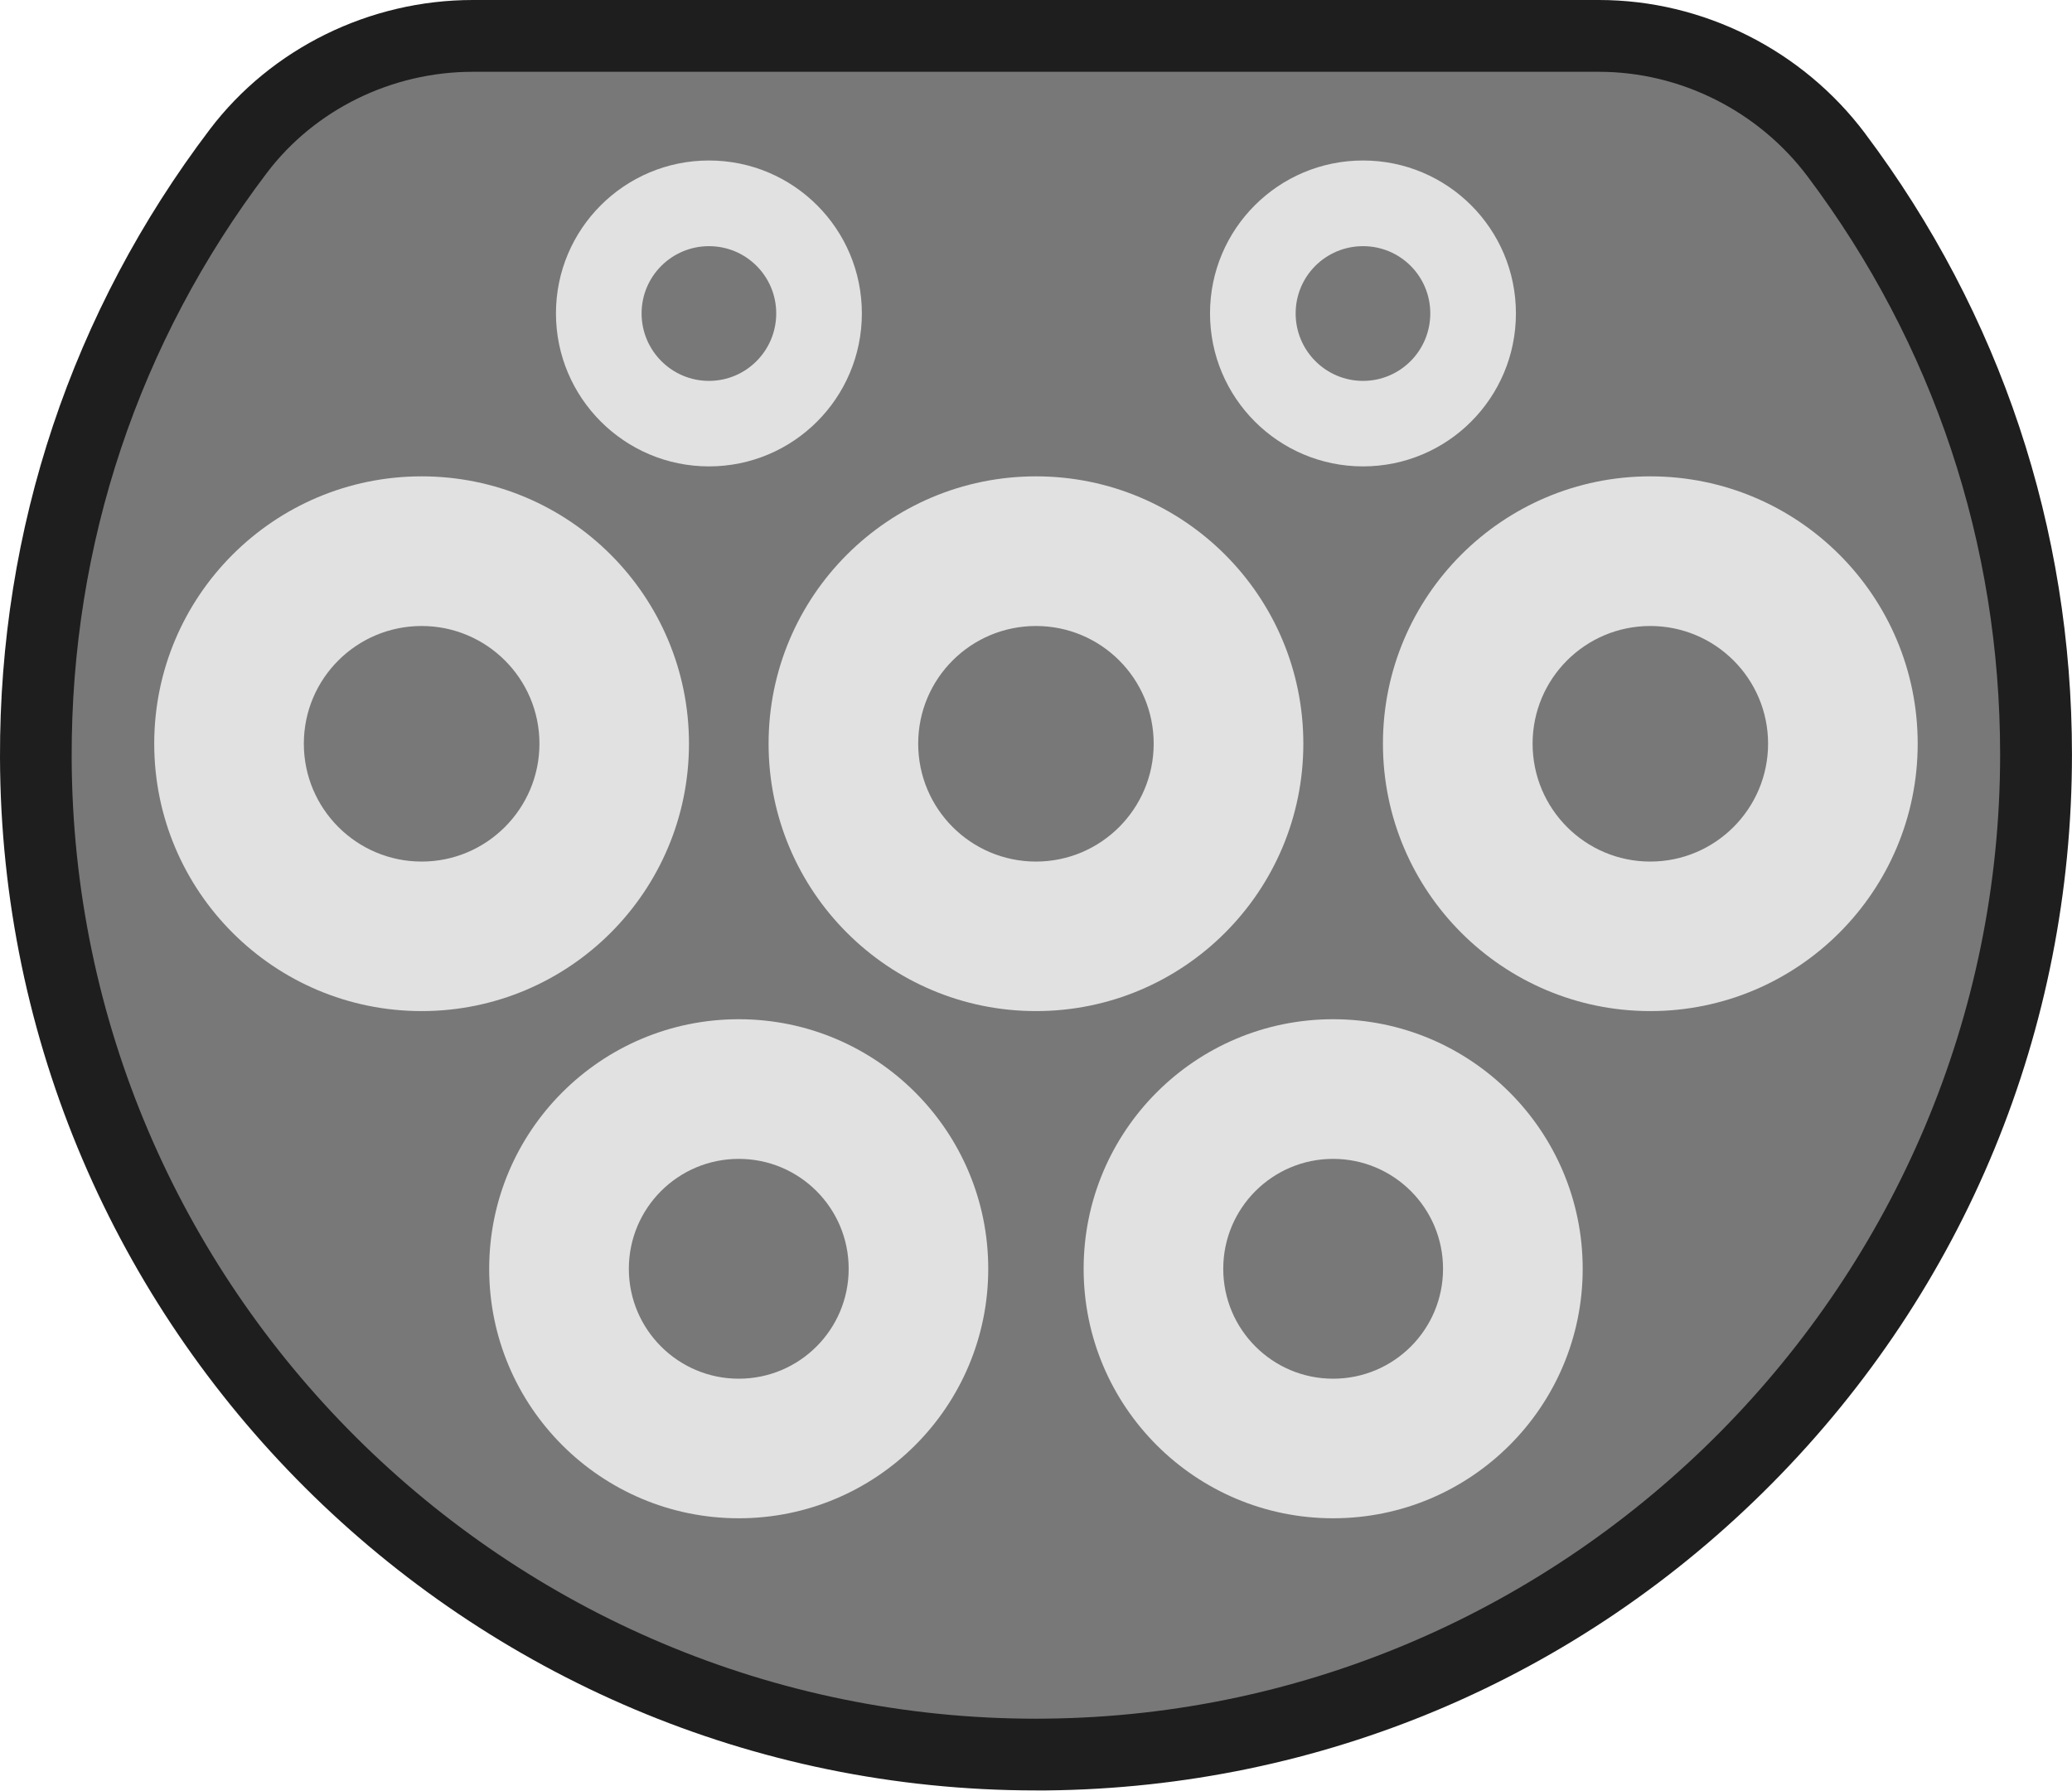
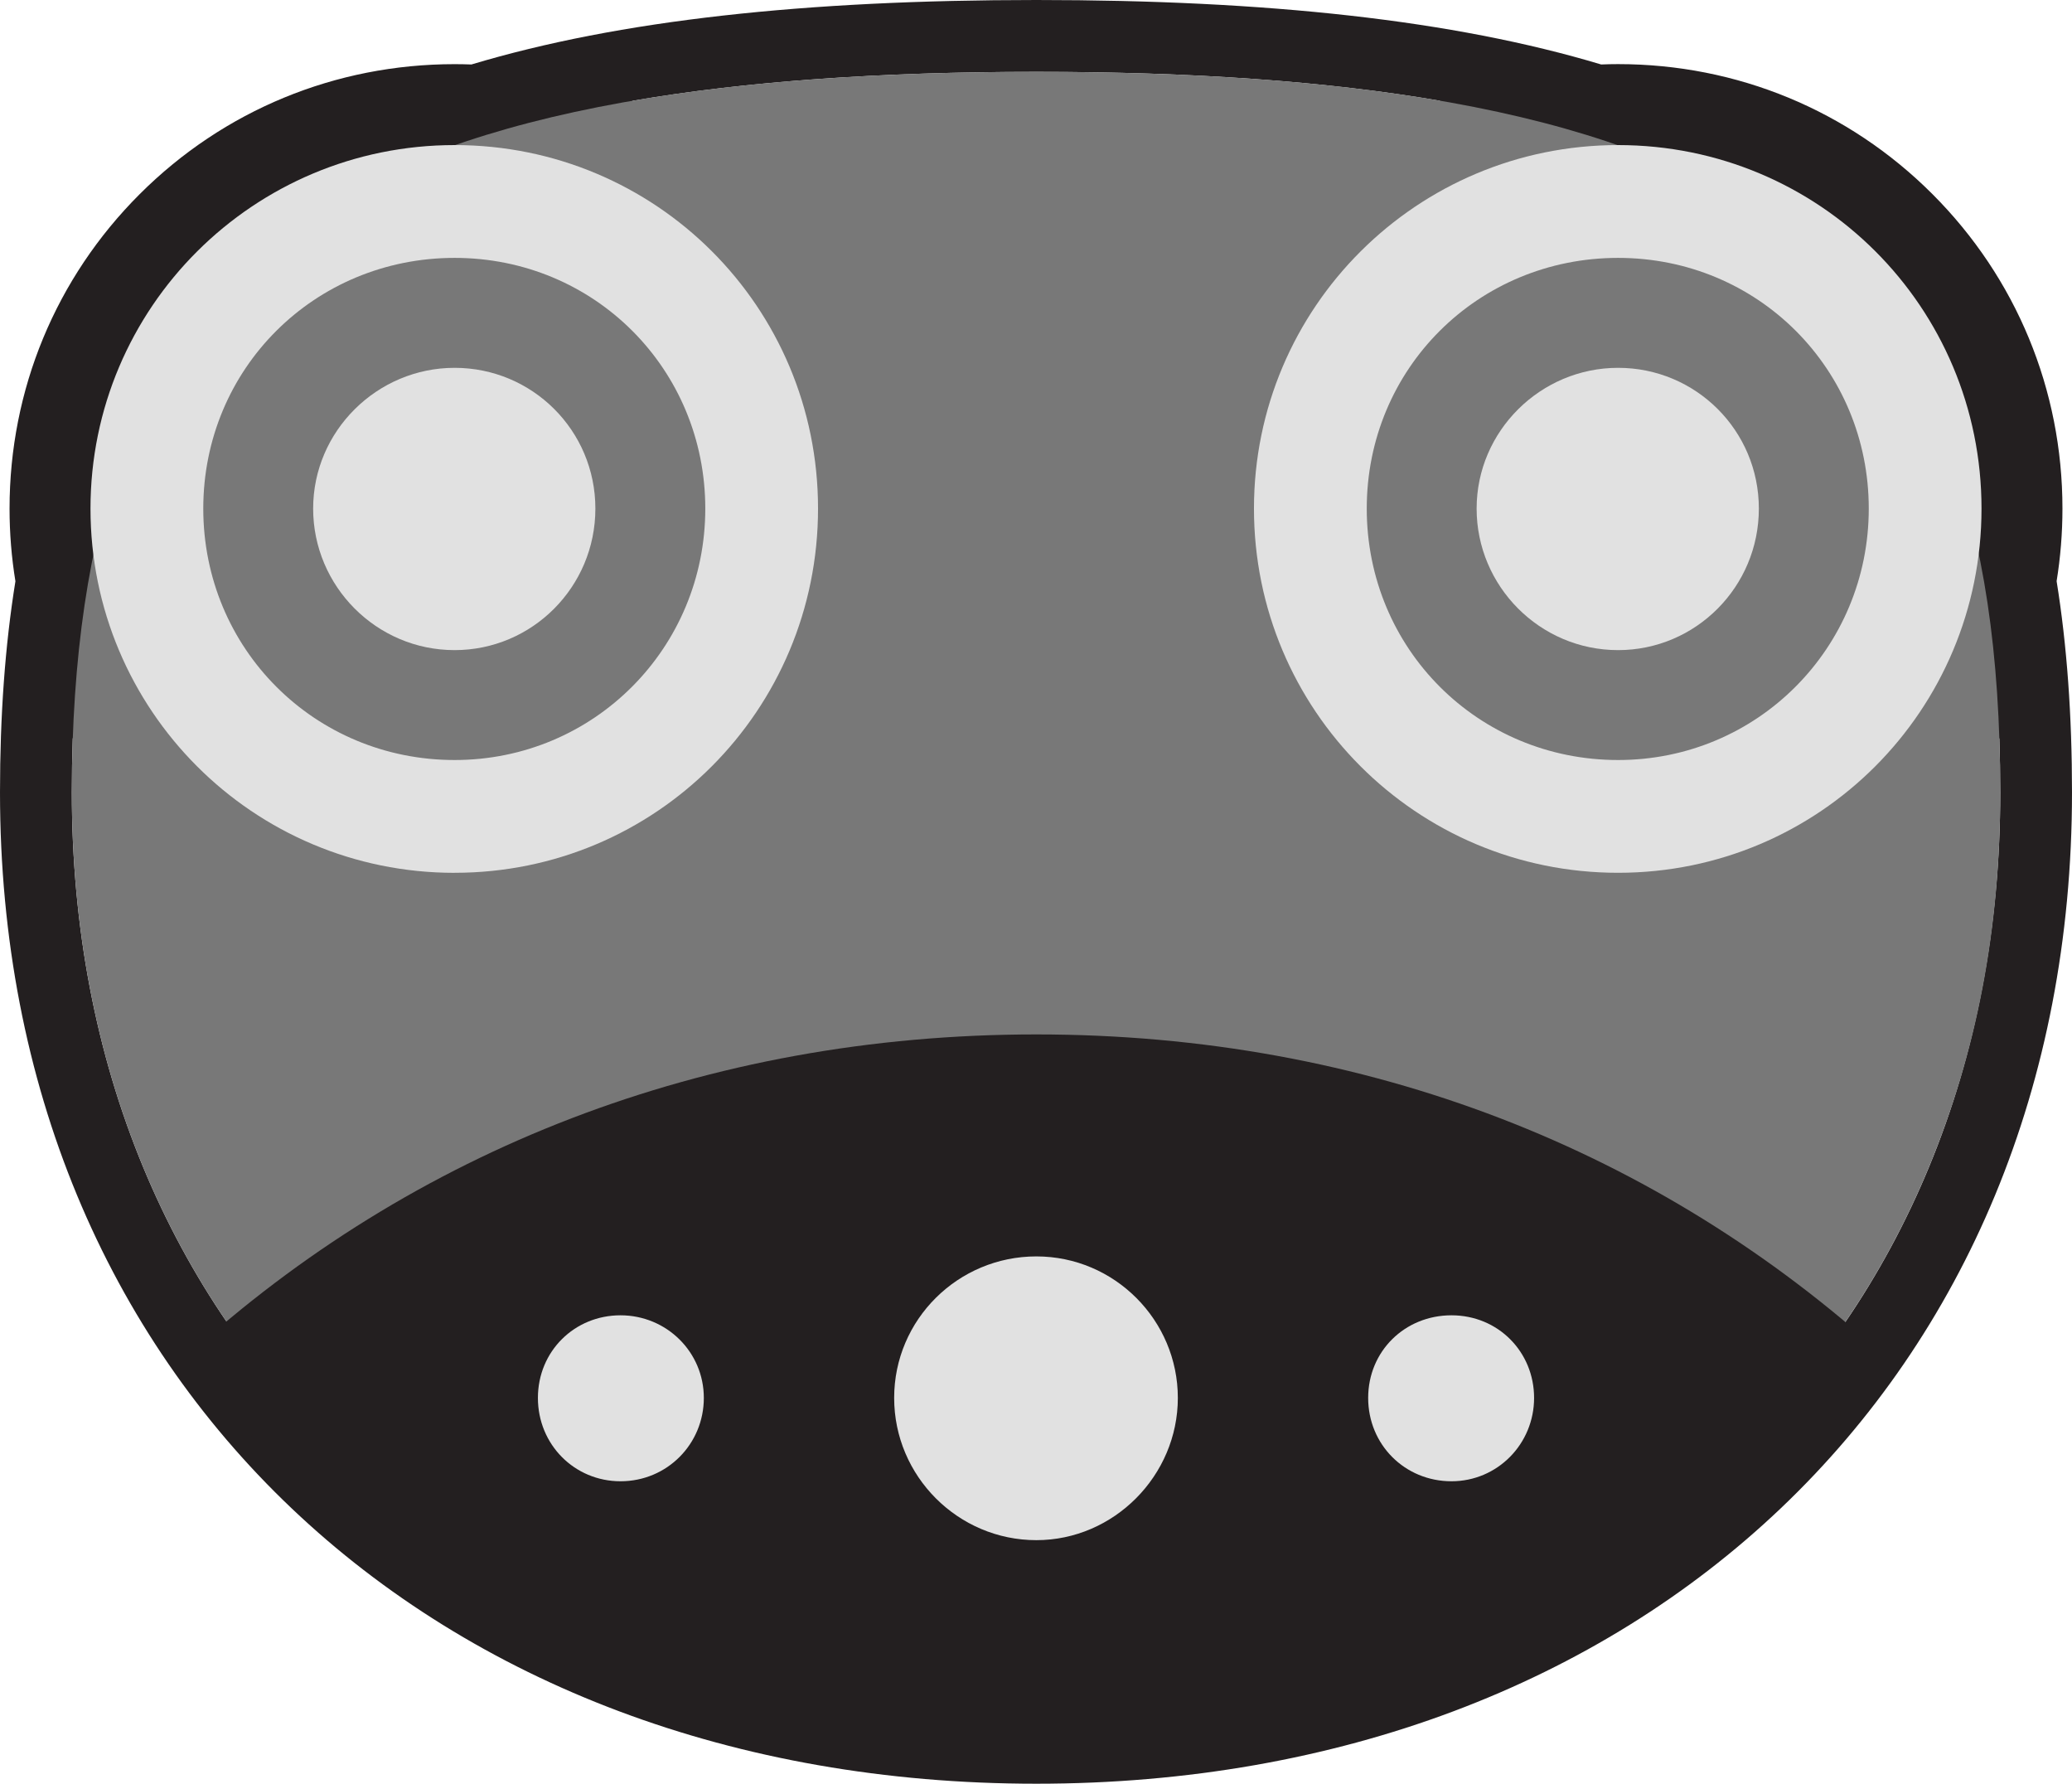
- <svg xmlns="http://www.w3.org/2000/svg" id="Layer_1" data-name="Layer 1" viewBox="0 0 512 442.43">
+ <svg xmlns="http://www.w3.org/2000/svg" id="Layer_1" data-name="Layer 1" viewBox="0 0 512 440.66">
  <defs>
    <style>
      .cls-1 {
+         fill: none;
+       }
+ 
+       .cls-2 {
        fill: #e1e1e1;
      }

-       .cls-2 {
-         fill: #1e1e1e;
+       .cls-3 {
+         fill: #231f20;
      }

-       .cls-3 {
+       .cls-4 {
        fill: #787878;
      }
    </style>
  </defs>
-   <path class="cls-2" d="m460.88,32.98C445.38,12.33,420.81,0,395.12,0H116.84c-25.5,0-49.78,11.94-64.96,31.93C17.77,76.91-.17,130.58,0,187.19c.39,140.75,115.25,255.24,256.02,255.24h2.56c67.84-.68,131.49-27.62,179.26-75.83,47.8-48.24,74.15-112.23,74.15-180.17,0-55.85-17.67-108.91-51.12-153.45Z" />
-   <path class="cls-3" d="m256.02,424.71c-131.03,0-237.93-106.57-238.31-237.56-.15-52.68,16.55-102.64,48.28-144.49,11.84-15.6,30.84-24.92,50.83-24.92h278.28c20.13,0,39.42,9.68,51.58,25.89,31.11,41.42,47.56,90.8,47.56,142.8,0,130.06-105.77,236.93-235.79,238.26-.81.02-1.63.02-2.44.02Z" />
-   <path class="cls-1" d="m329.42,251.86c-34.03,0-61.65,27.62-61.65,61.67s27.62,61.65,61.65,61.65,61.67-27.59,61.67-61.65-27.62-61.67-61.67-61.67Zm0,88.83c-14.99,0-27.15-12.16-27.15-27.16s12.16-27.16,27.15-27.16,27.16,12.14,27.16,27.16-12.16,27.16-27.16,27.16Z" />
-   <path class="cls-1" d="m182.55,251.86c-34.05,0-61.67,27.62-61.67,61.67s27.62,61.65,61.67,61.65,61.65-27.59,61.65-61.65-27.62-61.67-61.65-61.67Zm0,88.83c-14.99,0-27.16-12.16-27.16-27.16s12.16-27.16,27.16-27.16,27.16,12.14,27.16,27.16-12.16,27.16-27.16,27.16Z" />
-   <path class="cls-1" d="m104.19,117.71c-36.49,0-66.08,29.59-66.08,66.06s29.59,66.08,66.08,66.08,66.06-29.57,66.06-66.08-29.59-66.06-66.06-66.06Zm0,95.19c-16.06,0-29.11-13.04-29.11-29.13s13.04-29.08,29.11-29.08,29.11,13.02,29.11,29.08-13.04,29.13-29.11,29.13Z" />
-   <path class="cls-1" d="m256,117.71c-36.49,0-66.08,29.59-66.08,66.06s29.59,66.08,66.08,66.08,66.06-29.57,66.06-66.08-29.59-66.06-66.06-66.06Zm0,95.19c-16.09,0-29.11-13.04-29.11-29.13s13.02-29.08,29.11-29.08,29.08,13.02,29.08,29.08-13.02,29.13-29.08,29.13Z" />
-   <path class="cls-1" d="m407.79,117.71c-36.47,0-66.06,29.59-66.06,66.06s29.59,66.08,66.06,66.08,66.08-29.57,66.08-66.08-29.59-66.06-66.08-66.06Zm0,95.19c-16.06,0-29.08-13.04-29.08-29.13s13.02-29.08,29.08-29.08,29.11,13.02,29.11,29.08-13.04,29.13-29.11,29.13Z" />
-   <path class="cls-1" d="m336.81,39.66c-20.89,0-37.81,16.92-37.81,37.78s16.92,37.81,37.81,37.81,37.78-16.92,37.78-37.81-16.92-37.78-37.78-37.78Zm0,54.46c-9.21,0-16.65-7.48-16.65-16.67s7.43-16.62,16.65-16.62,16.62,7.43,16.62,16.62-7.43,16.67-16.62,16.67Z" />
-   <path class="cls-1" d="m175.19,39.66c-20.87,0-37.81,16.92-37.81,37.78s16.94,37.81,37.81,37.81,37.78-16.92,37.78-37.81-16.92-37.78-37.78-37.78Zm0,54.46c-9.19,0-16.65-7.48-16.65-16.67s7.46-16.62,16.65-16.62,16.62,7.43,16.62,16.62-7.43,16.67-16.62,16.67Z" />
+   <path class="cls-3" d="m508.2,143.57c.95-5.87,1.44-11.86,1.44-17.93,0-29.38-11.41-56.96-32.12-77.68-20.71-20.72-48.3-32.12-77.68-32.12-1.4,0-2.79.03-4.18.09C359.14,4.96,313.07,0,256.09,0s-103.06,4.96-139.6,15.93c-1.38-.05-2.76-.08-4.15-.08-29.45,0-57.08,11.4-77.82,32.11C13.78,68.67,2.36,96.26,2.36,125.65c0,6.08.49,12.08,1.45,17.95-2.56,15.86-3.81,33.2-3.81,52.15,0,144.99,106.66,244.91,256.09,244.91s255.91-99.92,255.91-244.91c0-18.95-1.24-36.31-3.8-52.17Zm-80.41,216.14c-21.1,20.07-46.33,35.69-74.98,46.45-29.6,11.11-62.14,16.75-96.72,16.75s-67.2-5.63-96.82-16.75c-28.68-10.76-53.92-26.39-75.03-46.45-21.11-20.07-37.54-44.06-48.84-71.32-11.71-28.25-17.65-59.42-17.65-92.64,0-4.59.08-9.05.23-13.4,4.57,7.61,10.11,14.7,16.53,21.13,20.73,20.73,48.37,32.15,77.83,32.15s56.98-11.42,77.69-32.15c20.71-20.74,32.11-48.37,32.11-77.82s-11.41-56.96-32.12-77.68c-9.88-9.88-21.33-17.64-33.79-23.06,27.98-4.82,61.04-7.17,99.87-7.17s71.83,2.34,99.79,7.16c-12.49,5.42-23.96,13.18-33.86,23.06-20.74,20.71-32.16,48.3-32.16,77.69s11.42,57.1,32.15,77.83c20.73,20.73,48.37,32.15,77.83,32.15s56.98-11.42,77.69-32.15c6.42-6.42,11.94-13.51,16.5-21.11.15,4.35.23,8.81.23,13.39,0,33.22-5.94,64.39-17.65,92.64-11.3,27.26-27.72,51.26-48.82,71.33Z" />
+   <path class="cls-4" d="m256.09,422.91c-34.62,0-67.2-5.63-96.82-16.75-28.68-10.76-53.92-26.39-75.03-46.45-21.11-20.07-37.54-44.06-48.84-71.32-11.71-28.25-17.65-59.42-17.65-92.64s4.16-62.04,12.71-84.65c8.35-22.07,20.97-39.32,38.6-52.75,36.37-27.7,95.8-40.61,187.04-40.61s150.62,12.9,186.94,40.6c17.6,13.42,30.2,30.67,38.54,52.74,8.54,22.61,12.69,50.3,12.69,84.66s-5.94,64.39-17.65,92.64c-11.3,27.26-27.72,51.26-48.82,71.33-21.1,20.07-46.33,35.69-74.98,46.45-29.6,11.11-62.14,16.75-96.72,16.75Z" />
+   <rect class="cls-1" x="247.4" y="0" width="17.74" height="17.74" />
+   <path class="cls-3" d="m256.09,435.15c94.24,0,165.93-39.04,209.59-100.09-55.73-50.76-127.6-79.51-209.59-79.51s-154.22,28.75-209.77,79.33c43.66,61.23,115.35,100.27,209.77,100.27Z" />
+   <path class="cls-2" d="m153.33,365.94c-11.36,0-20.41-9.05-20.41-20.59s9.05-20.41,20.41-20.41,20.59,9.05,20.59,20.41-9.05,20.59-20.59,20.59Z" />
+   <path class="cls-2" d="m256.09,380.49c-19.34,0-35.14-15.79-35.14-35.14s15.79-34.96,35.14-34.96,34.96,15.79,34.96,34.96-15.79,35.14-34.96,35.14Z" />
+   <path class="cls-2" d="m358.67,365.94c-11.54,0-20.59-9.05-20.59-20.59s9.05-20.41,20.59-20.41,20.41,9.05,20.41,20.41-9.05,20.59-20.41,20.59Z" />
+   <path class="cls-2" d="m112.34,215.62c49.69,0,89.8-40.11,89.8-89.98s-40.11-89.8-89.8-89.8S22.36,75.96,22.36,125.65s40.11,89.98,89.98,89.98Zm0-27.86c-34.61,0-62.11-27.51-62.11-62.11s27.51-61.94,62.11-61.94,61.94,27.51,61.94,61.94-27.51,62.11-61.94,62.11Z" />
+   <path class="cls-2" d="m399.84,215.62c49.69,0,89.8-40.11,89.8-89.98s-40.11-89.8-89.8-89.8-89.98,40.11-89.98,89.8,40.11,89.98,89.98,89.98Zm0-27.86c-34.61,0-62.11-27.51-62.11-62.11s27.51-61.94,62.11-61.94,61.94,27.51,61.94,61.94-27.51,62.11-61.94,62.11Z" />
+   <path class="cls-2" d="m112.34,160.61c19.17,0,34.78-15.62,34.78-34.96s-15.62-34.78-34.78-34.78-34.96,15.62-34.96,34.78,15.62,34.96,34.96,34.96Zm287.5,0c19.17,0,34.78-15.62,34.78-34.96s-15.62-34.78-34.78-34.78-34.96,15.62-34.96,34.78,15.62,34.96,34.96,34.96Z" />
</svg>
